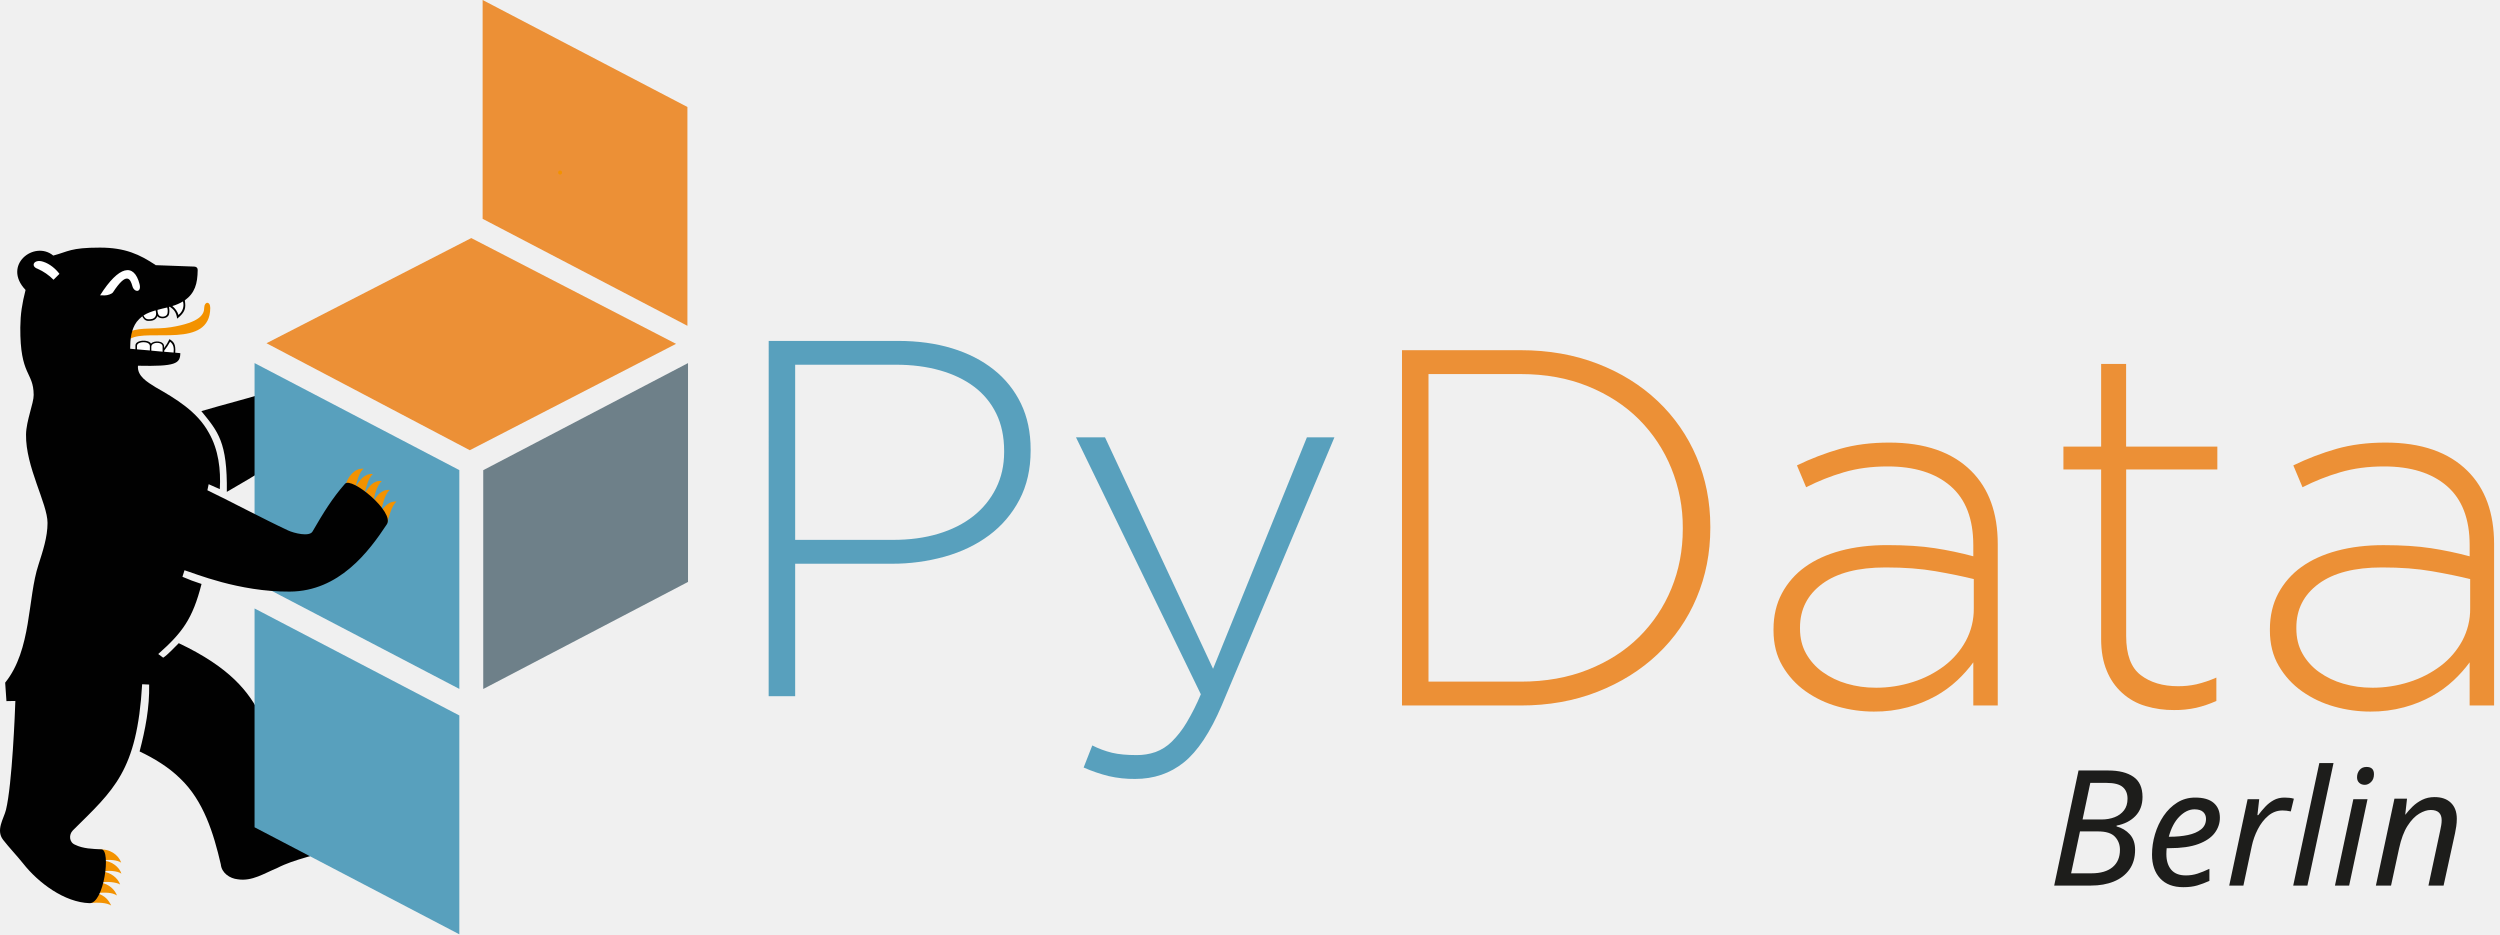
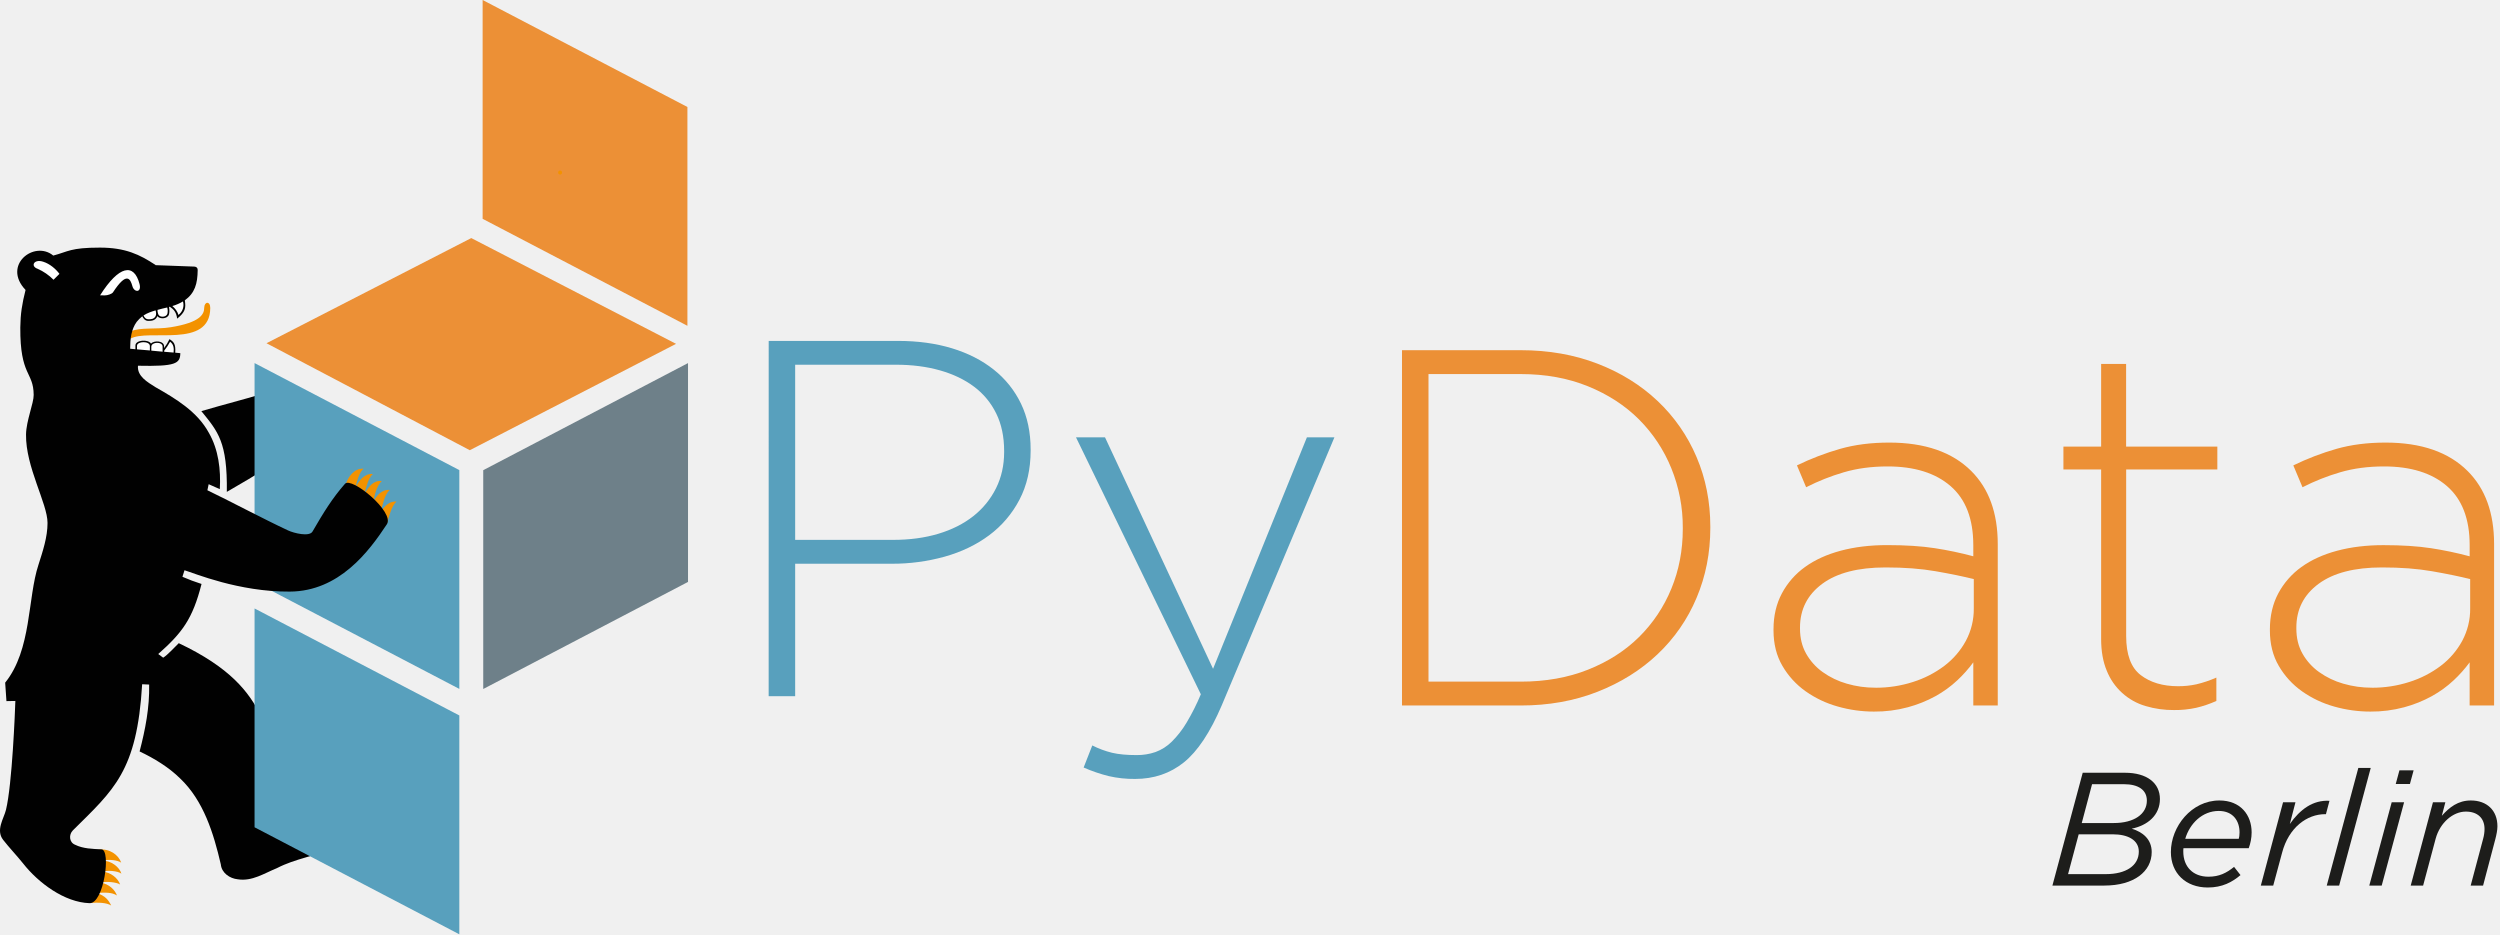
<svg xmlns="http://www.w3.org/2000/svg" viewBox="0 0 3102.15 1159.31">
  <defs>
    <style>.cls-1{fill:#010101;}.cls-2{fill:#58a0bd;}.cls-3{fill:#ec9036;}.cls-4{fill:#6e8089;fill-rule:evenodd;}.cls-5{font-size:200px;fill:#1d1d1b;font-family:Gotham-LightItalic, Gotham;font-weight:300;font-style:italic;}.cls-6{fill:#f39200;}.cls-7{fill:#fff;}</style>
  </defs>
  <g id="Ebene_5" data-name="Ebene 5">
    <path class="cls-1" d="M475.64,599.2c-3.53-8-5.09-16.79-6.35-25.38a279.14,279.14,0,0,1-2.92-35.36A183.58,183.58,0,0,1,468,507.91c-20.3,6.23-45,12.41-73.84,20.91,20.75,25.49,32.41,38.33,31.62,100.17C444.64,618.21,461.15,608.33,475.64,599.2Z" transform="translate(-144.32 -18.66)" />
  </g>
  <g id="Layer_1" data-name="Layer 1">
    <path class="cls-2" d="M1098.16,441.69h160.63q36.66,0,66.71,9.13t51.85,26.45a119.89,119.89,0,0,1,33.84,42.2q12,24.88,12,57v1.26q0,34.63-13.92,61.09a129.13,129.13,0,0,1-37.63,44.09q-23.7,17.63-55,26.45a242.65,242.65,0,0,1-66.08,8.82H1131V882.56h-32.88Zm154.3,246.88q31,0,56.28-7.6t43.32-21.85a101.29,101.29,0,0,0,28.14-34.53q10.11-20.26,10.12-45v-1.26q0-26.61-9.81-46.56a91.39,91.39,0,0,0-27.5-33.26q-17.71-13.3-42.37-20.28t-54.38-7H1131V688.57Z" transform="translate(-144.32 -18.66)" />
    <path class="cls-2" d="M1552.84,985.21a140,140,0,0,1-32.89-3.53,197,197,0,0,1-31-10.62l10.75-27.41a114.13,114.13,0,0,0,24.66,9.13q12,2.84,30.35,2.84a70.38,70.38,0,0,0,23.41-3.77,56.36,56.36,0,0,0,20.23-12.9,118.53,118.53,0,0,0,18.34-23.58,276,276,0,0,0,17.71-35.21L1479.49,561.35h36l134.07,287.2L1766,561.35h34.14L1660.34,893.9q-21.51,50.37-47.11,70.85T1552.84,985.21Z" transform="translate(-144.32 -18.66)" />
    <path class="cls-3" d="M1884,453.21h147.34q51.86,0,95.17,16.69t74.62,46.29a206.05,206.05,0,0,1,48.37,69.59q17.09,40,17.09,86.61v1.26q0,46.61-17.09,86.91a205.09,205.09,0,0,1-48.37,69.91q-31.29,29.61-74.62,46.61t-95.17,17H1884Zm147.34,411.26q46.16,0,83.47-14.84t63.24-40.44a180.27,180.27,0,0,0,40.16-60q14.22-34.44,14.22-74.27v-1.25a193.27,193.27,0,0,0-14.22-73.93,183.11,183.11,0,0,0-40.16-60.67q-25.95-25.9-63.24-41.07t-83.47-15.17H1916.88V864.47Z" transform="translate(-144.32 -18.66)" />
    <path class="cls-3" d="M2469.57,901.64a163.81,163.81,0,0,1-44.88-6.29,129,129,0,0,1-39.85-18.9,100.57,100.57,0,0,1-28.78-31.5Q2345,826.07,2345,800.87v-1.26q0-25.18,10.44-44.72a95.35,95.35,0,0,1,28.77-32.75q18.33-13.21,44.26-20.15t57.55-6.93q34.14,0,58.81,3.77a443,443,0,0,1,48.07,10.09V695.14q0-48.84-28.15-73.27t-78.09-24.43q-29.74,0-54.39,7.24a268.32,268.32,0,0,0-46.79,18.58l-11.39-27.11a330,330,0,0,1,53.76-20.59q27.17-7.71,60.7-7.72,66.4,0,101.81,35.27,32.88,32.75,32.89,90.69V894.08H2592.9V840.55A161.05,161.05,0,0,1,2573,862.91a135.86,135.86,0,0,1-26.88,19.52,155,155,0,0,1-34.47,13.85A156.88,156.88,0,0,1,2469.57,901.64Zm1.91-29.6a150.1,150.1,0,0,0,46.8-7.22,128.67,128.67,0,0,0,38.88-20.06,96.87,96.87,0,0,0,26.57-31,83.26,83.26,0,0,0,9.79-40.14V737.2q-20.23-5-47.42-9.73t-62-4.7q-51.23,0-78.72,20.39t-27.51,54.24v1.25q0,17.58,7.59,31.05A70.86,70.86,0,0,0,2406,852.59a97.59,97.59,0,0,0,30,14.43A125.14,125.14,0,0,0,2471.48,872Z" transform="translate(-144.32 -18.66)" />
    <path class="cls-3" d="M2842,899.74a120.15,120.15,0,0,1-35.4-5,74.15,74.15,0,0,1-48.07-43.78q-7-16.66-7-39.35V601.21h-46.8V572.87h46.8V470.21h31V572.87h113.2v28.34H2782.6V807.94q0,34.57,18,48.39t46.48,13.82a105.23,105.23,0,0,0,22.77-2.38,142.93,142.93,0,0,0,24.66-8.33v29a135.15,135.15,0,0,1-25,8.5A123,123,0,0,1,2842,899.74Z" transform="translate(-144.32 -18.66)" />
    <path class="cls-3" d="M3085.51,901.64a164,164,0,0,1-44.9-6.29,128.93,128.93,0,0,1-39.84-18.9A100.42,100.42,0,0,1,2972,845q-11.07-18.88-11.06-44.08v-1.26q0-25.18,10.42-44.72a95.56,95.56,0,0,1,28.77-32.75q18.35-13.21,44.28-20.15t57.54-6.93q34.15,0,58.82,3.77a442.61,442.61,0,0,1,48.05,10.09V695.14q0-48.84-28.14-73.27t-78.1-24.43q-29.72,0-54.38,7.24a268.73,268.73,0,0,0-46.8,18.58L2990,596.15a329.57,329.57,0,0,1,53.75-20.59q27.2-7.71,60.7-7.72,66.42,0,101.83,35.27,32.86,32.75,32.87,90.69V894.08h-30.35V840.55a159.77,159.77,0,0,1-19.92,22.36A135.57,135.57,0,0,1,3162,882.43a154.59,154.59,0,0,1-34.45,13.85A156.88,156.88,0,0,1,3085.51,901.64Zm1.89-29.6a150.06,150.06,0,0,0,46.8-7.22,128.9,128.9,0,0,0,38.9-20.06,96.69,96.69,0,0,0,26.55-31,83.27,83.27,0,0,0,9.81-40.14V737.2q-20.27-5-47.44-9.73t-62-4.7q-51.22,0-78.74,20.39t-27.51,54.24v1.25q0,17.58,7.59,31.05A71.15,71.15,0,0,0,3022,852.59,97.15,97.15,0,0,0,3052,867,125,125,0,0,0,3087.4,872Z" transform="translate(-144.32 -18.66)" />
    <path class="cls-2" d="M460.19,469.2,714.28,602V873.5M460.19,469.2V740.74L714.28,873.5" transform="translate(-144.32 -18.66)" />
    <path class="cls-3" d="M727.28,577.32,475,444.56l254.1-130.49,254.1,131.25-255.94,132Z" transform="translate(-144.32 -18.66)" />
    <polyline class="cls-4" points="599.63 583.42 853.73 450.54 853.73 722.08 599.63 854.95" />
    <path class="cls-3" d="M743.19,18.66,997.3,151.42V422.94M743.19,18.66V290.18L997.3,422.94" transform="translate(-144.32 -18.66)" />
-     <text class="cls-5" transform="translate(2540.76 1098.87)">Berlin</text>
+     <g transform="translate(2540.76 1098.87)" fill="#1d1d1b" aria-label="Berlin">
+       <path transform="translate(0.000 0.000) scale(0.2 -0.2)" d="M30 0H352C536 0 646 87 646 208C646 287 591 332 522 353C621 373 697 437 697 537C697 636 617 700 480 700H218ZM212 388 276 629H473C564 629 616 593 616 527C616 443 536 388 411 388ZM127 71 193 318H405C499 318 566 282 566 211C566 124 487 71 361 71Z" />
+       <path transform="translate(143.400 0.000) scale(0.2 -0.2)" d="M126 232H531C542 262 549 295 549 330C549 438 480 528 349 528C176 528 48 366 48 208C48 77 140 -12 277 -12C368 -12 429 22 480 65L440 116C393 78 348 55 281 55C185 55 125 117 125 211C125 218 125 225 126 232ZM137 290C165 385 243 463 345 463C434 463 474 401 474 330C474 312 472 299 469 290Z" />
+       <path transform="translate(261.200 0.000) scale(0.2 -0.2)" d="M17 0H94L149 204C190 360 303 443 416 443H421L443 526C340 532 260 472 197 382L232 517H155Z" />
+       <path transform="translate(341.600 0.000) scale(0.2 -0.2)" d="M24 0H101L297 730H220Z" />
+       <path transform="translate(394.400 0.000) scale(0.2 -0.2)" d="M188 630H276L299 715H211ZM24 0H101L240 517H163Z" />
+       <path transform="translate(447.200 0.000) scale(0.2 -0.2)" d="M17 0H94L172 292C199 390 279 459 359 459C431 459 475 419 475 351C475 334 472 310 467 293L389 0H466L542 288C549 315 555 344 555 368C555 466 490 528 390 528C311 528 257 486 210 433L232 517H155Z" />
+     </g>
  </g>
  <g id="Ebene_4" data-name="Ebene 4">
    <path class="cls-6" d="M839.33,235.28c3.22,0,3.23-5,0-5s-3.22,5,0,5Z" transform="translate(-144.32 -18.66)" />
    <path class="cls-6" d="M305.84,439.12c21.93-13.24,99.18,13,99.38-38.33,0-8.69-7.31-8.3-7.51-.2,0,7.71-4.54,18.18-41.49,24.11-18.37,3-38.33-.2-49.39,5.13" transform="translate(-144.32 -18.66)" />
    <path class="cls-6" d="M624.73,667.52c2.57-8.89,5.33-20.55,11.46-26.48-9.29-.79-15.22,6.72-19.17,12.06,2.17-8.89,4.74-21,10.87-26.48-9.88-1-17.19,7.71-20.35,14.82,1.58-8.5,4-19.56,10.47-25.88-9.68-1.19-16.2,6.32-21.54,16.4,2-8.7,5.14-20.35,10.48-25.1-9.88-1.18-18.18,8.5-21.54,17.59,1.38-8.1,5.14-20.75,10.08-24.11C584.82,599,575.33,610.42,573,621.29" transform="translate(-144.32 -18.66)" />
    <path class="cls-6" d="M555.18,1071.37c7.51-3.95,17.78-7.51,24.5-6.13-3.75-4.34-10.08-8.49-20.55-8.3,5.53-2.56,14.62-7.31,22.72-5.53a24,24,0,0,0-23.71-7.7c6.52-3.76,16.6-7.12,22.73-5.73-7.32-8.89-19-9.49-26.48-6.92,5.73-3.36,16.6-7.9,23.31-6.12-5.73-7.91-20.54-10.67-27.66-6.13,4.35-3.55,15.41-7.7,22.92-6.32-6.72-8.69-21.14-10.87-31.61-4.54" transform="translate(-144.32 -18.66)" />
    <path class="cls-6" d="M255.65,1139.14c10.28-.79,20.75-.6,26.68,3.16-3.56-7.11-7.12-11.66-17.79-15.61,10.28-.59,18.58-1,24.9,3.16-2.37-6.91-9.88-14.42-20.35-16,7.11-1.78,19.76-.6,24.3,2.37-2.77-8.1-12.05-15.41-21.73-15.81,5.13-2.17,19-1.18,23.31,2.37-2.17-7.9-12.84-16.59-23.51-16,7.7-2.37,19.56-.59,23.31,2.37-3.36-9.68-14.62-18-28.25-16.2" transform="translate(-144.32 -18.66)" />
    <path class="cls-1" d="M337.25,347.45c-19.56-13-37.54-21.54-68.95-21.54-36.75,0-39.12,4.94-57.89,9.88-23.32-19.36-63.82,11.66-34.38,42.67-4.35,17.19-6.32,29.64-6.52,46.44-.4,60.85,16.4,54.53,16.6,83.77.19,10.07-9.29,32.2-9.49,49.19-.59,40.31,26.68,85.56,26.68,109.66,0,17.78-5.93,35.17-11.27,52-13.63,41.3-8.29,105.31-41.29,146.21l1.58,22.92,11.06-.2c-.39,12.65-3.95,103.53-11.65,135.14-2.77,11.07-12.84,25.1-3.56,37.15,7.51,9.68,17,19.56,24.9,29.44,18.77,23.9,51.17,48.21,82.39,49.19,17.78.6,26.87-66.18,14.81-66.78-11.26-.59-22.92-.79-32.79-5.73-7.51-3-7.91-12.64-2.77-17.78,50.78-50.38,79.62-73.1,86-181.37l8.69.39c.59,28.45-4.74,55.72-11.86,83,18,8.5,36.16,19.56,50.19,33.39,29.24,27.66,41.69,68.37,50.58,106.7,1,10.66,11.06,17.58,21.14,18.57,17.78,2.76,32.8-7.51,48.41-13.83,23.71-12.25,47-14.43,68.36-24.9,11.46-5.53-.59-62.43-11.86-64.41-6.91-1.18-15.21,2-21.53,4.74-14,5.34-22.13,20-36.75,23.32-5.34,2-12.45-1.19-11.07-7.71,7.12-39.31,10.28-81.79-6.52-119.14-15.21-31-38.92-61-102.34-91.08-4.94,4.74-14,14.82-19.36,18l-6.13-4.54c29.84-26.48,42.68-43.47,53.74-86.94a241.4,241.4,0,0,1-23.71-8.89l2.57-8.1c12.05,3.56,67.18,26.87,130.6,26.48,61.25-.4,98-49.4,120.52-83.58,9.88-15-43.86-59.47-52-50.18-15.81,18-26.67,35.76-40.31,59.27-3.95,6.72-22.92,2-30.23-1.38C472,663,426.56,638.87,401.66,627l1.58-7.51,13.83,6.12c1.39-24.1-1.58-49-13.63-69.94-14.42-26.47-41.1-42.28-66.39-56.7-9.68-6.13-22.72-13.44-21.53-26.48,46.63,1,52.36-2.57,52.55-15.61l-6.32-.59c.79-11.26-2.17-13.63-7.11-16.79a59.25,59.25,0,0,1-6.72,11.06v-2.17c0-6.92-12.25-7.71-16.2-3.36-3.56-5.73-19.16-4.55-19.36,2.17V452l-6.52-.59c0-11.66,1.18-23.91,8.1-33.39a45.1,45.1,0,0,1,6.91-6.91c1.39,2.76,3.36,5.72,7.51,5.72,3.95,0,8.89-.19,11.26-5.92,2.57,3.95,12.25,3.75,14.23-1.78.79-2.17.79-5.93.2-9.48.19-.2.59-.2,1-.4,4.94,3.36,8.11,6.92,9.09,14.82,10.08-8.1,11.07-13,9.49-22.72,12.44-9.09,15.8-20.35,16-37.74,0-2.77-1.78-3.95-4.15-4.15l-48.21-1.78" transform="translate(-144.32 -18.66)" />
    <path class="cls-7" d="M274.62,385.18c3,0,8.3-1.58,9.88-3.75,17.19-26.28,21.54-16.8,24.1-7.71,2.18,8.1,11.66,8.3,8.89-2.57-6.91-26.67-25.68-22.91-49,14m-50.39-26.67c-4.74-6.32-12.05-12.45-20-15-11.66-3.95-16.4,5.54-7.11,8.7a64.14,64.14,0,0,1,19.75,13.63m160.63,26.87a54.16,54.16,0,0,1-13.23,5.73c3.35,2.77,6.52,6.72,7.5,11.06a15.38,15.38,0,0,0,5.73-16.79m-31.61,10.47a13,13,0,0,0,1.38,6.32c2,3.17,9.29,3,10.87-1.38a15.48,15.48,0,0,0-.2-7.9c-3.95,1-8.1,1.78-12.05,3m-2.37.59c-5.33,1.59-10.47,3.36-15,6.33,1,2.37,2.77,4.74,6.33,4.74,3.16,0,6.71-.2,8.69-3.95,1-2,.59-4.74,0-7.12m22.33,52.36c.59-5.53,0-10.27-4.35-13.43a71.09,71.09,0,0,1-7.31,11.06v1.38m-2-.09V448.8c0-6.52-13.83-6.12-14,0v4.94m-1.78-.2V448c0-6.52-16-6.12-16-.2v4.35" transform="translate(-144.32 -18.66)" />
  </g>
  <g id="Ebene_6" data-name="Ebene 6">
    <path class="cls-2" d="M460.19,773.68,714.28,906.44V1178M460.19,773.68V1045.2L714.28,1178" transform="translate(-144.32 -18.66)" />
  </g>
</svg>
